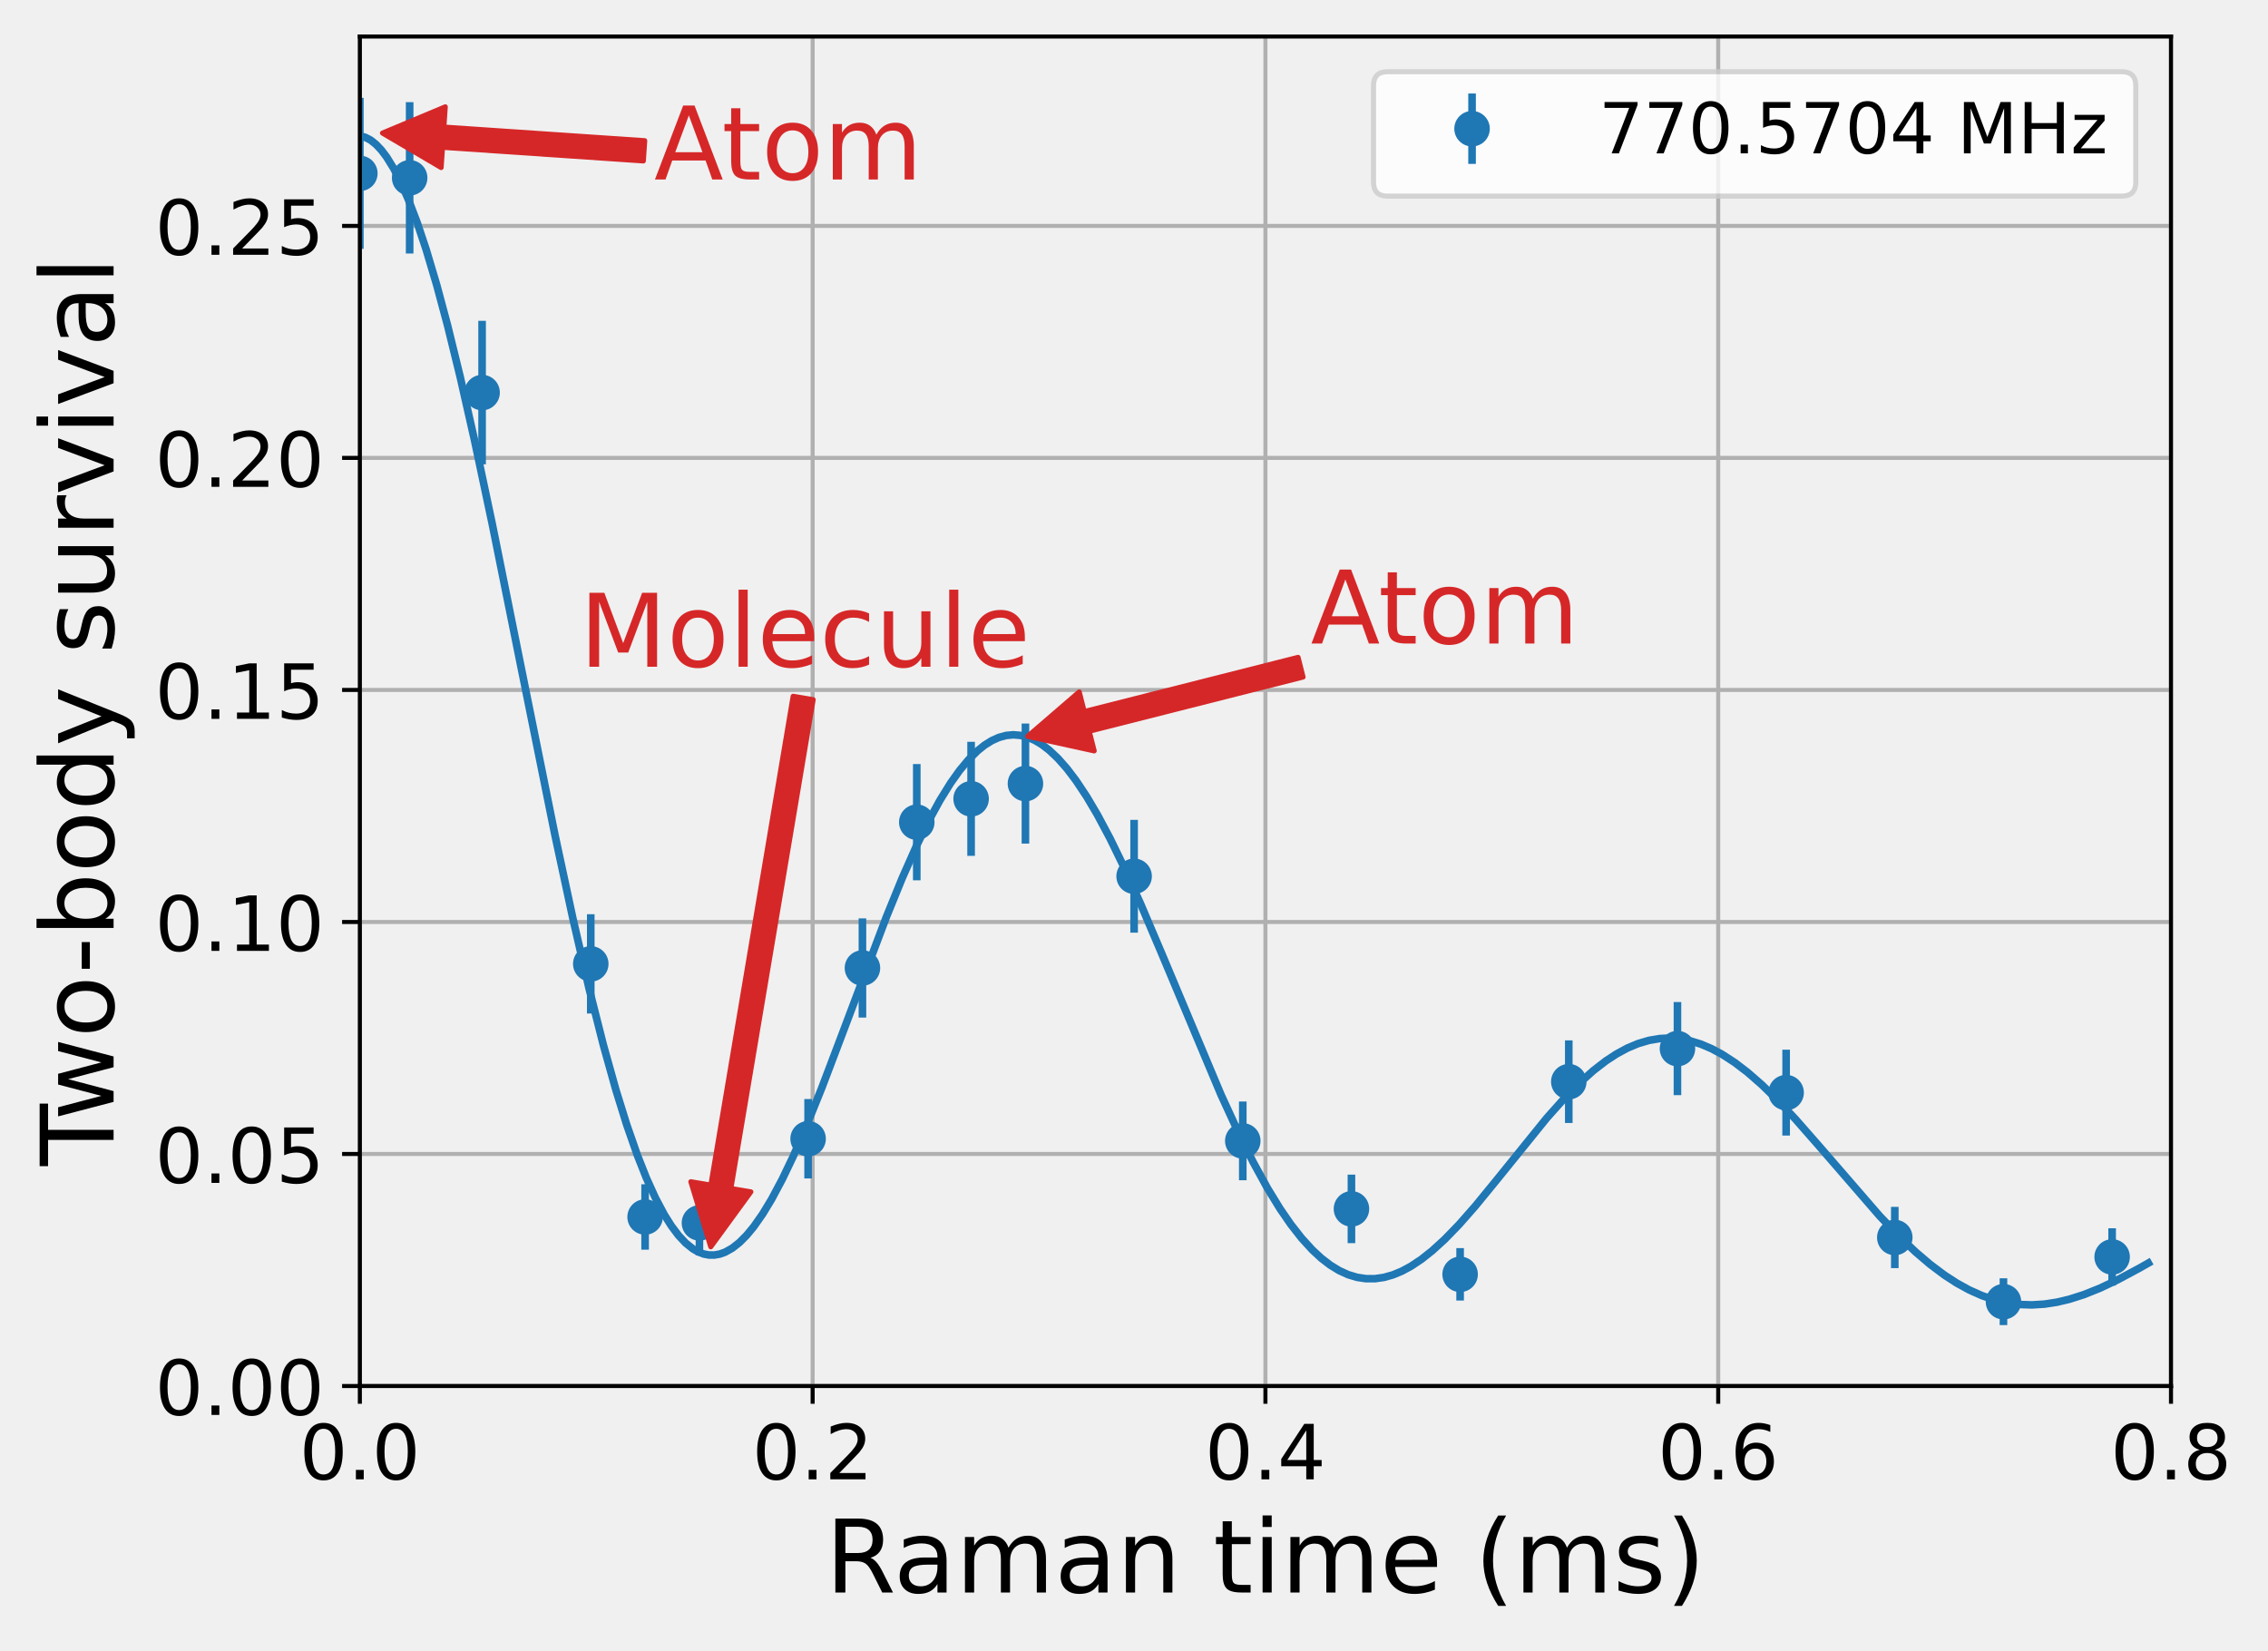
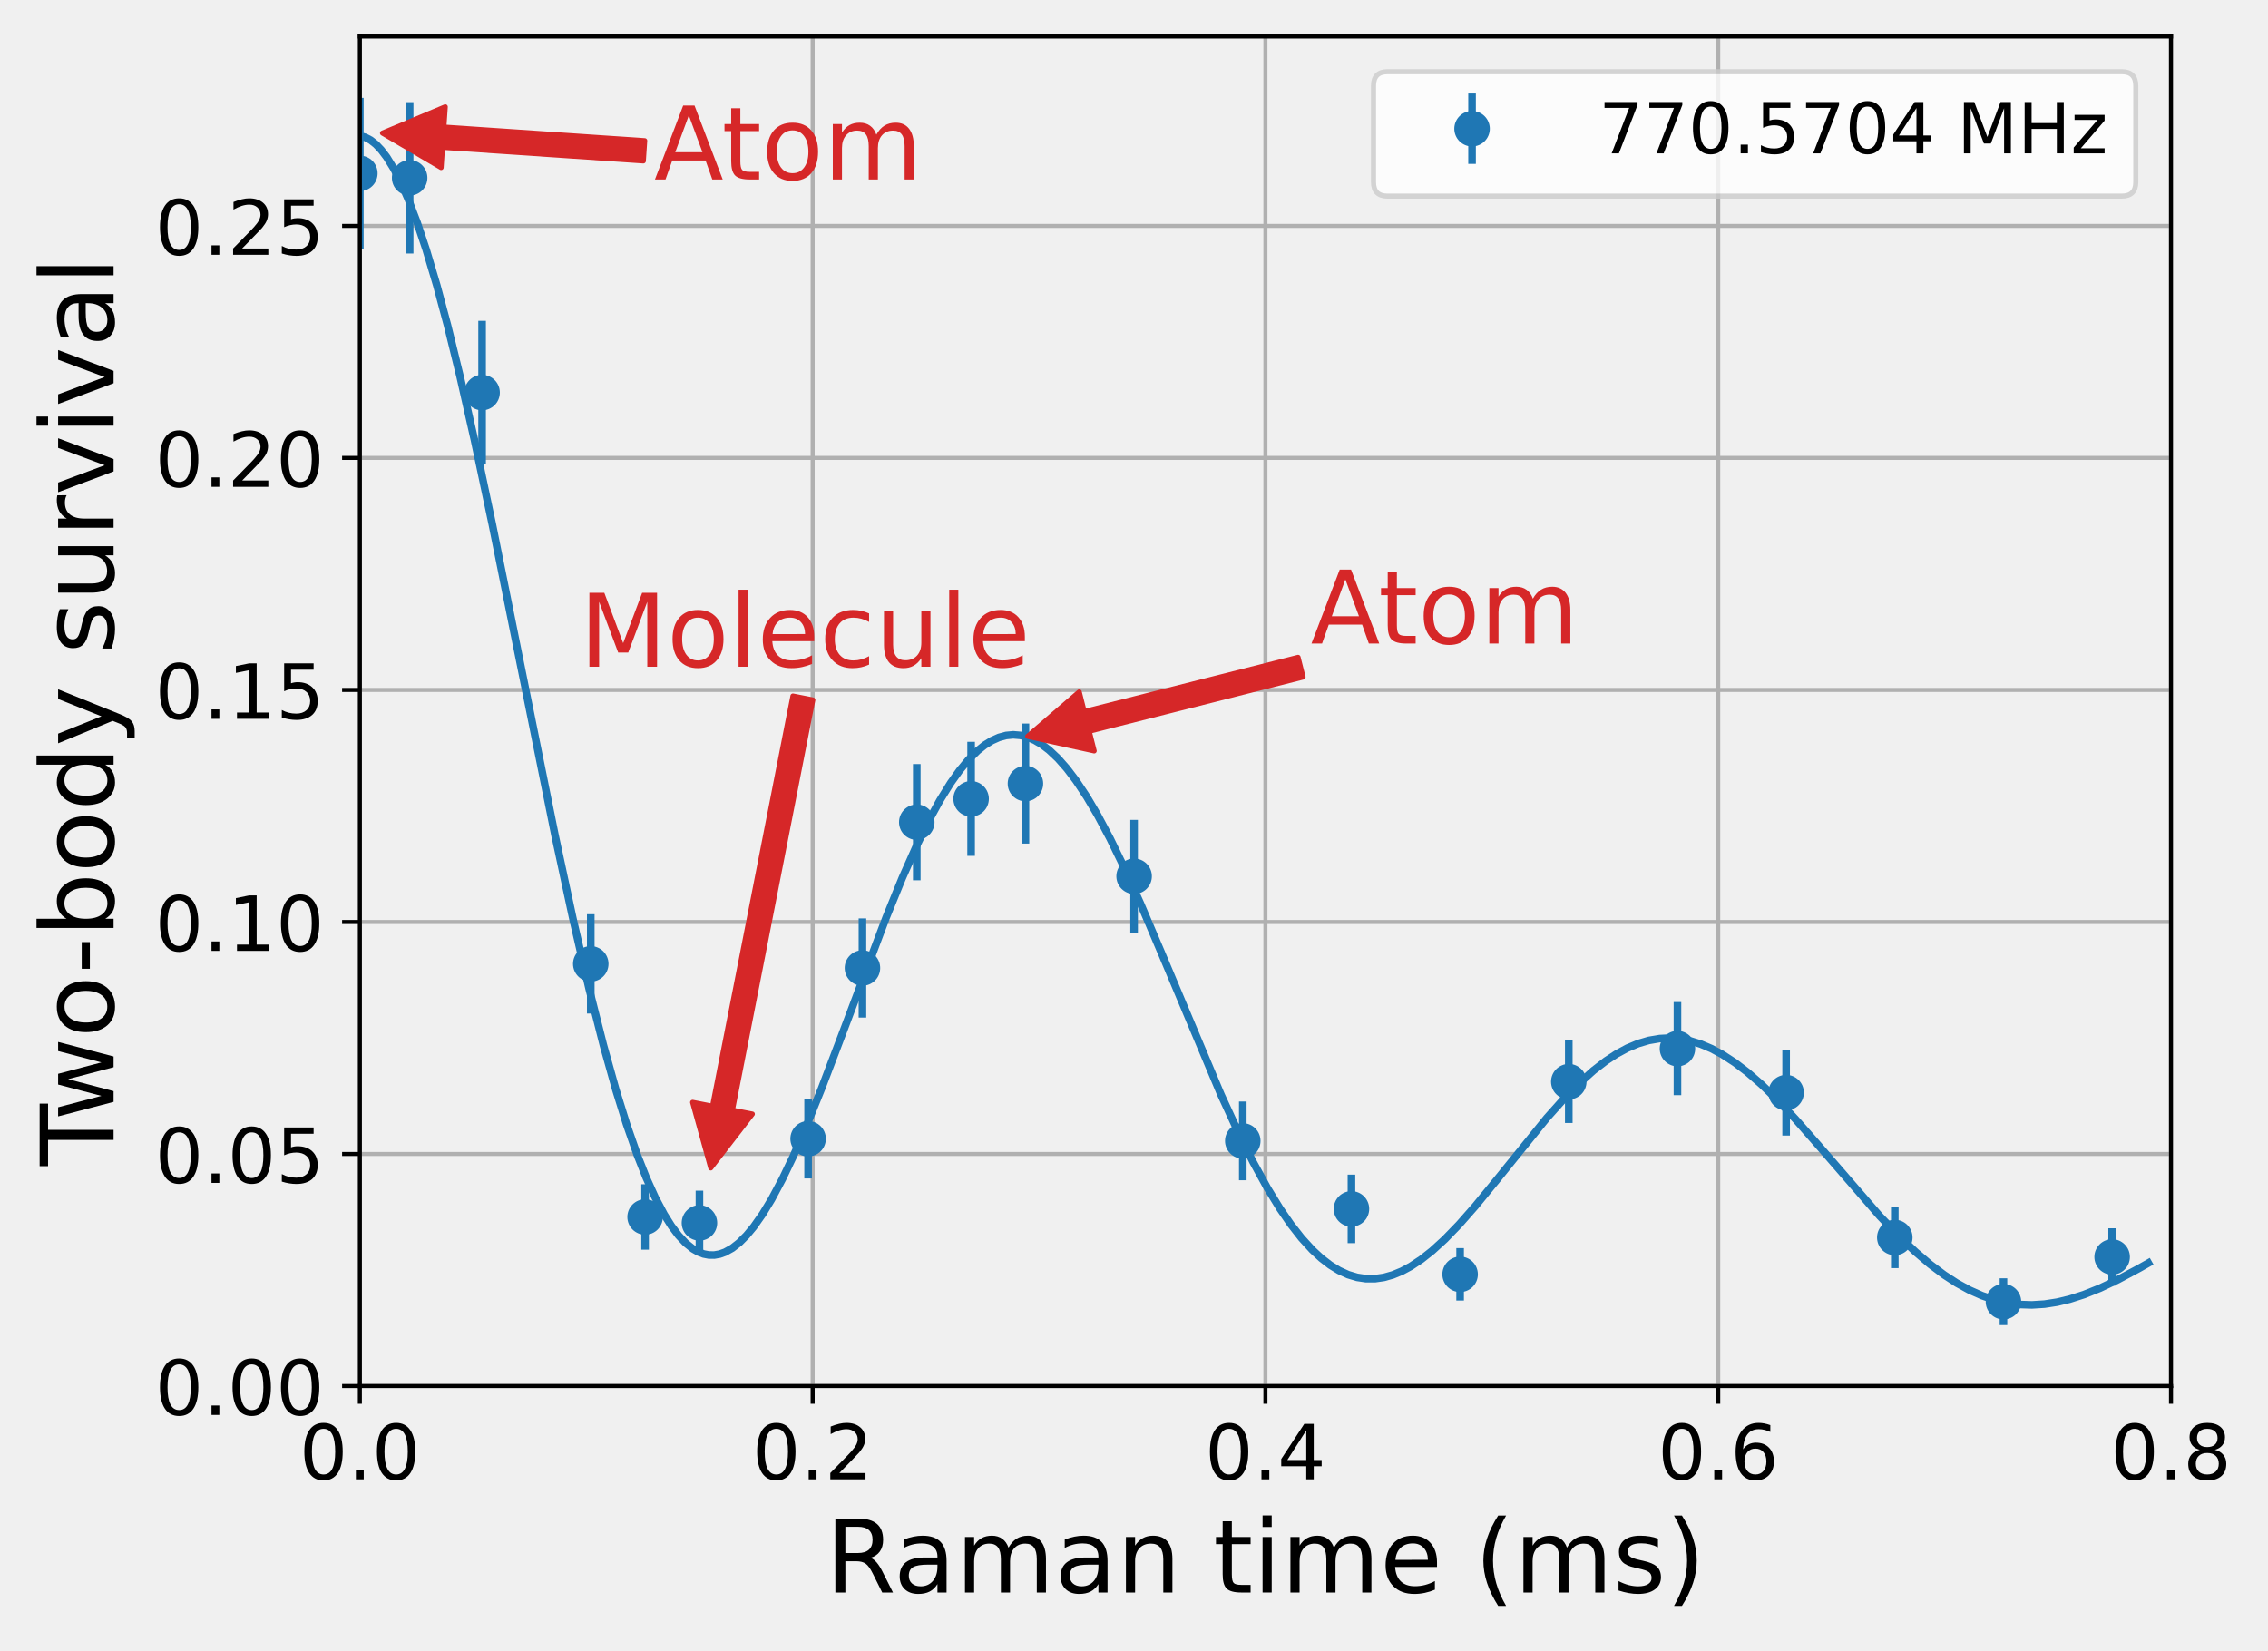
<svg xmlns="http://www.w3.org/2000/svg" xmlns:xlink="http://www.w3.org/1999/xlink" height="325.385pt" version="1.1" viewBox="0 0 447.202 325.385" width="447.202pt">
  <defs>
    <style type="text/css">*{stroke-linecap:butt;stroke-linejoin:round;}</style>
  </defs>
  <g id="figure_1">
    <g id="patch_1">
      <path d="M 0 325.385  L 447.202 325.385  L 447.202 0  L 0 0  z " style="fill:none;" />
    </g>
    <g id="axes_1">
      <g id="patch_2">
        <path d="M 70.955 273.312  L 428.075 273.312  L 428.075 7.2  L 70.955 7.2  z " style="fill:none;" />
      </g>
      <g id="matplotlib.axis_1">
        <g id="xtick_1">
          <g id="line2d_1">
            <path clip-path="url(#p11323d8459)" d="M 70.955 273.312  L 70.955 7.2  " style="fill:none;stroke:#b0b0b0;stroke-linecap:square;stroke-width:0.8;" />
          </g>
          <g id="line2d_2">
            <defs>
              <path d="M 0 0  L 0 3.5  " id="m005f0a59be" style="stroke:#000000;stroke-width:0.8;" />
            </defs>
            <g>
              <use style="stroke:#000000;stroke-width:0.8;" x="70.955" xlink:href="#m005f0a59be" y="273.312" />
            </g>
          </g>
          <g id="text_1">
            <g transform="translate(59.02734 291.7097)scale(0.15 -0.15)">
              <defs>
                <path d="M 31.781 66.406  Q 24.172 66.406 20.328 58.906  Q 16.5 51.422 16.5 36.375  Q 16.5 21.391 20.328 13.891  Q 24.172 6.391 31.781 6.391  Q 39.453 6.391 43.281 13.891  Q 47.125 21.391 47.125 36.375  Q 47.125 51.422 43.281 58.906  Q 39.453 66.406 31.781 66.406  z M 31.781 74.219  Q 44.047 74.219 50.516 64.516  Q 56.984 54.828 56.984 36.375  Q 56.984 17.969 50.516 8.266  Q 44.047 -1.422 31.781 -1.422  Q 19.531 -1.422 13.062 8.266  Q 6.594 17.969 6.594 36.375  Q 6.594 54.828 13.062 64.516  Q 19.531 74.219 31.781 74.219  z " id="DejaVuSans-48" />
                <path d="M 10.688 12.406  L 21 12.406  L 21 0  L 10.688 0  z " id="DejaVuSans-46" />
              </defs>
              <use xlink:href="#DejaVuSans-48" />
              <use x="63.623" xlink:href="#DejaVuSans-46" />
              <use x="95.41" xlink:href="#DejaVuSans-48" />
            </g>
          </g>
        </g>
        <g id="xtick_2">
          <g id="line2d_3">
            <path clip-path="url(#p11323d8459)" d="M 160.235 273.312  L 160.235 7.2  " style="fill:none;stroke:#b0b0b0;stroke-linecap:square;stroke-width:0.8;" />
          </g>
          <g id="line2d_4">
            <g>
              <use style="stroke:#000000;stroke-width:0.8;" x="160.235" xlink:href="#m005f0a59be" y="273.312" />
            </g>
          </g>
          <g id="text_2">
            <g transform="translate(148.3073 291.7097)scale(0.15 -0.15)">
              <defs>
                <path d="M 19.188 8.297  L 53.609 8.297  L 53.609 0  L 7.328 0  L 7.328 8.297  Q 12.938 14.109 22.625 23.891  Q 32.328 33.688 34.812 36.531  Q 39.547 41.844 41.422 45.531  Q 43.312 49.219 43.312 52.781  Q 43.312 58.594 39.234 62.25  Q 35.156 65.922 28.609 65.922  Q 23.969 65.922 18.812 64.312  Q 13.672 62.703 7.812 59.422  L 7.812 69.391  Q 13.766 71.781 18.938 73  Q 24.125 74.219 28.422 74.219  Q 39.75 74.219 46.484 68.547  Q 53.219 62.891 53.219 53.422  Q 53.219 48.922 51.531 44.891  Q 49.859 40.875 45.406 35.406  Q 44.188 33.984 37.641 27.219  Q 31.109 20.453 19.188 8.297  z " id="DejaVuSans-50" />
              </defs>
              <use xlink:href="#DejaVuSans-48" />
              <use x="63.623" xlink:href="#DejaVuSans-46" />
              <use x="95.41" xlink:href="#DejaVuSans-50" />
            </g>
          </g>
        </g>
        <g id="xtick_3">
          <g id="line2d_5">
            <path clip-path="url(#p11323d8459)" d="M 249.515 273.312  L 249.515 7.2  " style="fill:none;stroke:#b0b0b0;stroke-linecap:square;stroke-width:0.8;" />
          </g>
          <g id="line2d_6">
            <g>
              <use style="stroke:#000000;stroke-width:0.8;" x="249.515" xlink:href="#m005f0a59be" y="273.312" />
            </g>
          </g>
          <g id="text_3">
            <g transform="translate(237.5873 291.7097)scale(0.15 -0.15)">
              <defs>
                <path d="M 37.797 64.312  L 12.891 25.391  L 37.797 25.391  z M 35.203 72.906  L 47.609 72.906  L 47.609 25.391  L 58.016 25.391  L 58.016 17.188  L 47.609 17.188  L 47.609 0  L 37.797 0  L 37.797 17.188  L 4.891 17.188  L 4.891 26.703  z " id="DejaVuSans-52" />
              </defs>
              <use xlink:href="#DejaVuSans-48" />
              <use x="63.623" xlink:href="#DejaVuSans-46" />
              <use x="95.41" xlink:href="#DejaVuSans-52" />
            </g>
          </g>
        </g>
        <g id="xtick_4">
          <g id="line2d_7">
            <path clip-path="url(#p11323d8459)" d="M 338.795 273.312  L 338.795 7.2  " style="fill:none;stroke:#b0b0b0;stroke-linecap:square;stroke-width:0.8;" />
          </g>
          <g id="line2d_8">
            <g>
              <use style="stroke:#000000;stroke-width:0.8;" x="338.795" xlink:href="#m005f0a59be" y="273.312" />
            </g>
          </g>
          <g id="text_4">
            <g transform="translate(326.8673 291.7097)scale(0.15 -0.15)">
              <defs>
                <path d="M 33.016 40.375  Q 26.375 40.375 22.484 35.828  Q 18.609 31.297 18.609 23.391  Q 18.609 15.531 22.484 10.953  Q 26.375 6.391 33.016 6.391  Q 39.656 6.391 43.531 10.953  Q 47.406 15.531 47.406 23.391  Q 47.406 31.297 43.531 35.828  Q 39.656 40.375 33.016 40.375  z M 52.594 71.297  L 52.594 62.312  Q 48.875 64.062 45.094 64.984  Q 41.312 65.922 37.594 65.922  Q 27.828 65.922 22.672 59.328  Q 17.531 52.734 16.797 39.406  Q 19.672 43.656 24.016 45.922  Q 28.375 48.188 33.594 48.188  Q 44.578 48.188 50.953 41.516  Q 57.328 34.859 57.328 23.391  Q 57.328 12.156 50.688 5.359  Q 44.047 -1.422 33.016 -1.422  Q 20.359 -1.422 13.672 8.266  Q 6.984 17.969 6.984 36.375  Q 6.984 53.656 15.188 63.938  Q 23.391 74.219 37.203 74.219  Q 40.922 74.219 44.703 73.484  Q 48.484 72.75 52.594 71.297  z " id="DejaVuSans-54" />
              </defs>
              <use xlink:href="#DejaVuSans-48" />
              <use x="63.623" xlink:href="#DejaVuSans-46" />
              <use x="95.41" xlink:href="#DejaVuSans-54" />
            </g>
          </g>
        </g>
        <g id="xtick_5">
          <g id="line2d_9">
            <path clip-path="url(#p11323d8459)" d="M 428.075 273.312  L 428.075 7.2  " style="fill:none;stroke:#b0b0b0;stroke-linecap:square;stroke-width:0.8;" />
          </g>
          <g id="line2d_10">
            <g>
              <use style="stroke:#000000;stroke-width:0.8;" x="428.075" xlink:href="#m005f0a59be" y="273.312" />
            </g>
          </g>
          <g id="text_5">
            <g transform="translate(416.1473 291.7097)scale(0.15 -0.15)">
              <defs>
                <path d="M 31.781 34.625  Q 24.75 34.625 20.719 30.859  Q 16.703 27.094 16.703 20.516  Q 16.703 13.922 20.719 10.156  Q 24.75 6.391 31.781 6.391  Q 38.812 6.391 42.859 10.172  Q 46.922 13.969 46.922 20.516  Q 46.922 27.094 42.891 30.859  Q 38.875 34.625 31.781 34.625  z M 21.922 38.812  Q 15.578 40.375 12.031 44.719  Q 8.5 49.078 8.5 55.328  Q 8.5 64.062 14.719 69.141  Q 20.953 74.219 31.781 74.219  Q 42.672 74.219 48.875 69.141  Q 55.078 64.062 55.078 55.328  Q 55.078 49.078 51.531 44.719  Q 48 40.375 41.703 38.812  Q 48.828 37.156 52.797 32.312  Q 56.781 27.484 56.781 20.516  Q 56.781 9.906 50.312 4.234  Q 43.844 -1.422 31.781 -1.422  Q 19.734 -1.422 13.25 4.234  Q 6.781 9.906 6.781 20.516  Q 6.781 27.484 10.781 32.312  Q 14.797 37.156 21.922 38.812  z M 18.312 54.391  Q 18.312 48.734 21.844 45.562  Q 25.391 42.391 31.781 42.391  Q 38.141 42.391 41.719 45.562  Q 45.312 48.734 45.312 54.391  Q 45.312 60.062 41.719 63.234  Q 38.141 66.406 31.781 66.406  Q 25.391 66.406 21.844 63.234  Q 18.312 60.062 18.312 54.391  z " id="DejaVuSans-56" />
              </defs>
              <use xlink:href="#DejaVuSans-48" />
              <use x="63.623" xlink:href="#DejaVuSans-46" />
              <use x="95.41" xlink:href="#DejaVuSans-56" />
            </g>
          </g>
        </g>
        <g id="text_6">
          <g transform="translate(162.7553 314.0261)scale(0.2 -0.2)">
            <defs>
              <path d="M 44.391 34.188  Q 47.562 33.109 50.562 29.594  Q 53.562 26.078 56.594 19.922  L 66.609 0  L 56 0  L 46.688 18.703  Q 43.062 26.031 39.672 28.422  Q 36.281 30.812 30.422 30.812  L 19.672 30.812  L 19.672 0  L 9.812 0  L 9.812 72.906  L 32.078 72.906  Q 44.578 72.906 50.734 67.672  Q 56.891 62.453 56.891 51.906  Q 56.891 45.016 53.688 40.469  Q 50.484 35.938 44.391 34.188  z M 19.672 64.797  L 19.672 38.922  L 32.078 38.922  Q 39.203 38.922 42.844 42.219  Q 46.484 45.516 46.484 51.906  Q 46.484 58.297 42.844 61.547  Q 39.203 64.797 32.078 64.797  z " id="DejaVuSans-82" />
              <path d="M 34.281 27.484  Q 23.391 27.484 19.188 25  Q 14.984 22.516 14.984 16.5  Q 14.984 11.719 18.141 8.906  Q 21.297 6.109 26.703 6.109  Q 34.188 6.109 38.703 11.406  Q 43.219 16.703 43.219 25.484  L 43.219 27.484  z M 52.203 31.203  L 52.203 0  L 43.219 0  L 43.219 8.297  Q 40.141 3.328 35.547 0.953  Q 30.953 -1.422 24.312 -1.422  Q 15.922 -1.422 10.953 3.297  Q 6 8.016 6 15.922  Q 6 25.141 12.172 29.828  Q 18.359 34.516 30.609 34.516  L 43.219 34.516  L 43.219 35.406  Q 43.219 41.609 39.141 45  Q 35.062 48.391 27.688 48.391  Q 23 48.391 18.547 47.266  Q 14.109 46.141 10.016 43.891  L 10.016 52.203  Q 14.938 54.109 19.578 55.047  Q 24.219 56 28.609 56  Q 40.484 56 46.344 49.844  Q 52.203 43.703 52.203 31.203  z " id="DejaVuSans-97" />
              <path d="M 52 44.188  Q 55.375 50.25 60.062 53.125  Q 64.75 56 71.094 56  Q 79.641 56 84.281 50.016  Q 88.922 44.047 88.922 33.016  L 88.922 0  L 79.891 0  L 79.891 32.719  Q 79.891 40.578 77.094 44.375  Q 74.312 48.188 68.609 48.188  Q 61.625 48.188 57.562 43.547  Q 53.516 38.922 53.516 30.906  L 53.516 0  L 44.484 0  L 44.484 32.719  Q 44.484 40.625 41.703 44.406  Q 38.922 48.188 33.109 48.188  Q 26.219 48.188 22.156 43.531  Q 18.109 38.875 18.109 30.906  L 18.109 0  L 9.078 0  L 9.078 54.688  L 18.109 54.688  L 18.109 46.188  Q 21.188 51.219 25.484 53.609  Q 29.781 56 35.688 56  Q 41.656 56 45.828 52.969  Q 50 49.953 52 44.188  z " id="DejaVuSans-109" />
              <path d="M 54.891 33.016  L 54.891 0  L 45.906 0  L 45.906 32.719  Q 45.906 40.484 42.875 44.328  Q 39.844 48.188 33.797 48.188  Q 26.516 48.188 22.312 43.547  Q 18.109 38.922 18.109 30.906  L 18.109 0  L 9.078 0  L 9.078 54.688  L 18.109 54.688  L 18.109 46.188  Q 21.344 51.125 25.703 53.562  Q 30.078 56 35.797 56  Q 45.219 56 50.047 50.172  Q 54.891 44.344 54.891 33.016  z " id="DejaVuSans-110" />
              <path id="DejaVuSans-32" />
              <path d="M 18.312 70.219  L 18.312 54.688  L 36.812 54.688  L 36.812 47.703  L 18.312 47.703  L 18.312 18.016  Q 18.312 11.328 20.141 9.422  Q 21.969 7.516 27.594 7.516  L 36.812 7.516  L 36.812 0  L 27.594 0  Q 17.188 0 13.234 3.875  Q 9.281 7.766 9.281 18.016  L 9.281 47.703  L 2.688 47.703  L 2.688 54.688  L 9.281 54.688  L 9.281 70.219  z " id="DejaVuSans-116" />
              <path d="M 9.422 54.688  L 18.406 54.688  L 18.406 0  L 9.422 0  z M 9.422 75.984  L 18.406 75.984  L 18.406 64.594  L 9.422 64.594  z " id="DejaVuSans-105" />
              <path d="M 56.203 29.594  L 56.203 25.203  L 14.891 25.203  Q 15.484 15.922 20.484 11.062  Q 25.484 6.203 34.422 6.203  Q 39.594 6.203 44.453 7.469  Q 49.312 8.734 54.109 11.281  L 54.109 2.781  Q 49.266 0.734 44.188 -0.344  Q 39.109 -1.422 33.891 -1.422  Q 20.797 -1.422 13.156 6.188  Q 5.516 13.812 5.516 26.812  Q 5.516 40.234 12.766 48.109  Q 20.016 56 32.328 56  Q 43.359 56 49.781 48.891  Q 56.203 41.797 56.203 29.594  z M 47.219 32.234  Q 47.125 39.594 43.094 43.984  Q 39.062 48.391 32.422 48.391  Q 24.906 48.391 20.391 44.141  Q 15.875 39.891 15.188 32.172  z " id="DejaVuSans-101" />
              <path d="M 31 75.875  Q 24.469 64.656 21.281 53.656  Q 18.109 42.672 18.109 31.391  Q 18.109 20.125 21.312 9.062  Q 24.516 -2 31 -13.188  L 23.188 -13.188  Q 15.875 -1.703 12.234 9.375  Q 8.594 20.453 8.594 31.391  Q 8.594 42.281 12.203 53.312  Q 15.828 64.359 23.188 75.875  z " id="DejaVuSans-40" />
              <path d="M 44.281 53.078  L 44.281 44.578  Q 40.484 46.531 36.375 47.5  Q 32.281 48.484 27.875 48.484  Q 21.188 48.484 17.844 46.438  Q 14.5 44.391 14.5 40.281  Q 14.5 37.156 16.891 35.375  Q 19.281 33.594 26.516 31.984  L 29.594 31.297  Q 39.156 29.25 43.188 25.516  Q 47.219 21.781 47.219 15.094  Q 47.219 7.469 41.188 3.016  Q 35.156 -1.422 24.609 -1.422  Q 20.219 -1.422 15.453 -0.562  Q 10.688 0.297 5.422 2  L 5.422 11.281  Q 10.406 8.688 15.234 7.391  Q 20.062 6.109 24.812 6.109  Q 31.156 6.109 34.562 8.281  Q 37.984 10.453 37.984 14.406  Q 37.984 18.062 35.516 20.016  Q 33.062 21.969 24.703 23.781  L 21.578 24.516  Q 13.234 26.266 9.516 29.906  Q 5.812 33.547 5.812 39.891  Q 5.812 47.609 11.281 51.797  Q 16.75 56 26.812 56  Q 31.781 56 36.172 55.266  Q 40.578 54.547 44.281 53.078  z " id="DejaVuSans-115" />
              <path d="M 8.016 75.875  L 15.828 75.875  Q 23.141 64.359 26.781 53.312  Q 30.422 42.281 30.422 31.391  Q 30.422 20.453 26.781 9.375  Q 23.141 -1.703 15.828 -13.188  L 8.016 -13.188  Q 14.5 -2 17.703 9.062  Q 20.906 20.125 20.906 31.391  Q 20.906 42.672 17.703 53.656  Q 14.5 64.656 8.016 75.875  z " id="DejaVuSans-41" />
            </defs>
            <use xlink:href="#DejaVuSans-82" />
            <use x="67.232" xlink:href="#DejaVuSans-97" />
            <use x="128.512" xlink:href="#DejaVuSans-109" />
            <use x="225.924" xlink:href="#DejaVuSans-97" />
            <use x="287.203" xlink:href="#DejaVuSans-110" />
            <use x="350.582" xlink:href="#DejaVuSans-32" />
            <use x="382.369" xlink:href="#DejaVuSans-116" />
            <use x="421.578" xlink:href="#DejaVuSans-105" />
            <use x="449.361" xlink:href="#DejaVuSans-109" />
            <use x="546.773" xlink:href="#DejaVuSans-101" />
            <use x="608.297" xlink:href="#DejaVuSans-32" />
            <use x="640.084" xlink:href="#DejaVuSans-40" />
            <use x="679.098" xlink:href="#DejaVuSans-109" />
            <use x="776.51" xlink:href="#DejaVuSans-115" />
            <use x="828.609" xlink:href="#DejaVuSans-41" />
          </g>
        </g>
      </g>
      <g id="matplotlib.axis_2">
        <g id="ytick_1">
          <g id="line2d_11">
            <path clip-path="url(#p11323d8459)" d="M 70.955 273.312  L 428.075 273.312  " style="fill:none;stroke:#b0b0b0;stroke-linecap:square;stroke-width:0.8;" />
          </g>
          <g id="line2d_12">
            <defs>
              <path d="M 0 0  L -3.5 0  " id="mc3ce260a5b" style="stroke:#000000;stroke-width:0.8;" />
            </defs>
            <g>
              <use style="stroke:#000000;stroke-width:0.8;" x="70.955" xlink:href="#mc3ce260a5b" y="273.312" />
            </g>
          </g>
          <g id="text_7">
            <g transform="translate(30.55625 279.0108)scale(0.15 -0.15)">
              <use xlink:href="#DejaVuSans-48" />
              <use x="63.623" xlink:href="#DejaVuSans-46" />
              <use x="95.41" xlink:href="#DejaVuSans-48" />
              <use x="159.033" xlink:href="#DejaVuSans-48" />
            </g>
          </g>
        </g>
        <g id="ytick_2">
          <g id="line2d_13">
            <path clip-path="url(#p11323d8459)" d="M 70.955 227.558  L 428.075 227.558  " style="fill:none;stroke:#b0b0b0;stroke-linecap:square;stroke-width:0.8;" />
          </g>
          <g id="line2d_14">
            <g>
              <use style="stroke:#000000;stroke-width:0.8;" x="70.955" xlink:href="#mc3ce260a5b" y="227.558" />
            </g>
          </g>
          <g id="text_8">
            <g transform="translate(30.55625 233.2571)scale(0.15 -0.15)">
              <defs>
                <path d="M 10.797 72.906  L 49.516 72.906  L 49.516 64.594  L 19.828 64.594  L 19.828 46.734  Q 21.969 47.469 24.109 47.828  Q 26.266 48.188 28.422 48.188  Q 40.625 48.188 47.75 41.5  Q 54.891 34.812 54.891 23.391  Q 54.891 11.625 47.562 5.094  Q 40.234 -1.422 26.906 -1.422  Q 22.312 -1.422 17.547 -0.641  Q 12.797 0.141 7.719 1.703  L 7.719 11.625  Q 12.109 9.234 16.797 8.062  Q 21.484 6.891 26.703 6.891  Q 35.156 6.891 40.078 11.328  Q 45.016 15.766 45.016 23.391  Q 45.016 31 40.078 35.438  Q 35.156 39.891 26.703 39.891  Q 22.75 39.891 18.812 39.016  Q 14.891 38.141 10.797 36.281  z " id="DejaVuSans-53" />
              </defs>
              <use xlink:href="#DejaVuSans-48" />
              <use x="63.623" xlink:href="#DejaVuSans-46" />
              <use x="95.41" xlink:href="#DejaVuSans-48" />
              <use x="159.033" xlink:href="#DejaVuSans-53" />
            </g>
          </g>
        </g>
        <g id="ytick_3">
          <g id="line2d_15">
            <path clip-path="url(#p11323d8459)" d="M 70.955 181.804  L 428.075 181.804  " style="fill:none;stroke:#b0b0b0;stroke-linecap:square;stroke-width:0.8;" />
          </g>
          <g id="line2d_16">
            <g>
              <use style="stroke:#000000;stroke-width:0.8;" x="70.955" xlink:href="#mc3ce260a5b" y="181.804" />
            </g>
          </g>
          <g id="text_9">
            <g transform="translate(30.55625 187.5033)scale(0.15 -0.15)">
              <defs>
                <path d="M 12.406 8.297  L 28.516 8.297  L 28.516 63.922  L 10.984 60.406  L 10.984 69.391  L 28.422 72.906  L 38.281 72.906  L 38.281 8.297  L 54.391 8.297  L 54.391 0  L 12.406 0  z " id="DejaVuSans-49" />
              </defs>
              <use xlink:href="#DejaVuSans-48" />
              <use x="63.623" xlink:href="#DejaVuSans-46" />
              <use x="95.41" xlink:href="#DejaVuSans-49" />
              <use x="159.033" xlink:href="#DejaVuSans-48" />
            </g>
          </g>
        </g>
        <g id="ytick_4">
          <g id="line2d_17">
            <path clip-path="url(#p11323d8459)" d="M 70.955 136.051  L 428.075 136.051  " style="fill:none;stroke:#b0b0b0;stroke-linecap:square;stroke-width:0.8;" />
          </g>
          <g id="line2d_18">
            <g>
              <use style="stroke:#000000;stroke-width:0.8;" x="70.955" xlink:href="#mc3ce260a5b" y="136.051" />
            </g>
          </g>
          <g id="text_10">
            <g transform="translate(30.55625 141.7496)scale(0.15 -0.15)">
              <use xlink:href="#DejaVuSans-48" />
              <use x="63.623" xlink:href="#DejaVuSans-46" />
              <use x="95.41" xlink:href="#DejaVuSans-49" />
              <use x="159.033" xlink:href="#DejaVuSans-53" />
            </g>
          </g>
        </g>
        <g id="ytick_5">
          <g id="line2d_19">
            <path clip-path="url(#p11323d8459)" d="M 70.955 90.297  L 428.075 90.297  " style="fill:none;stroke:#b0b0b0;stroke-linecap:square;stroke-width:0.8;" />
          </g>
          <g id="line2d_20">
            <g>
              <use style="stroke:#000000;stroke-width:0.8;" x="70.955" xlink:href="#mc3ce260a5b" y="90.297" />
            </g>
          </g>
          <g id="text_11">
            <g transform="translate(30.55625 95.99581)scale(0.15 -0.15)">
              <use xlink:href="#DejaVuSans-48" />
              <use x="63.623" xlink:href="#DejaVuSans-46" />
              <use x="95.41" xlink:href="#DejaVuSans-50" />
              <use x="159.033" xlink:href="#DejaVuSans-48" />
            </g>
          </g>
        </g>
        <g id="ytick_6">
          <g id="line2d_21">
            <path clip-path="url(#p11323d8459)" d="M 70.955 44.543  L 428.075 44.543  " style="fill:none;stroke:#b0b0b0;stroke-linecap:square;stroke-width:0.8;" />
          </g>
          <g id="line2d_22">
            <g>
              <use style="stroke:#000000;stroke-width:0.8;" x="70.955" xlink:href="#mc3ce260a5b" y="44.543" />
            </g>
          </g>
          <g id="text_12">
            <g transform="translate(30.55625 50.24205)scale(0.15 -0.15)">
              <use xlink:href="#DejaVuSans-48" />
              <use x="63.623" xlink:href="#DejaVuSans-46" />
              <use x="95.41" xlink:href="#DejaVuSans-50" />
              <use x="159.033" xlink:href="#DejaVuSans-53" />
            </g>
          </g>
        </g>
        <g id="text_13">
          <g transform="translate(22.39688 229.8982)rotate(-90)scale(0.2 -0.2)">
            <defs>
              <path d="M -0.297 72.906  L 61.375 72.906  L 61.375 64.594  L 35.5 64.594  L 35.5 0  L 25.594 0  L 25.594 64.594  L -0.297 64.594  z " id="DejaVuSans-84" />
              <path d="M 4.203 54.688  L 13.188 54.688  L 24.422 12.016  L 35.594 54.688  L 46.188 54.688  L 57.422 12.016  L 68.609 54.688  L 77.594 54.688  L 63.281 0  L 52.688 0  L 40.922 44.828  L 29.109 0  L 18.5 0  z " id="DejaVuSans-119" />
              <path d="M 30.609 48.391  Q 23.391 48.391 19.188 42.75  Q 14.984 37.109 14.984 27.297  Q 14.984 17.484 19.156 11.844  Q 23.344 6.203 30.609 6.203  Q 37.797 6.203 41.984 11.859  Q 46.188 17.531 46.188 27.297  Q 46.188 37.016 41.984 42.703  Q 37.797 48.391 30.609 48.391  z M 30.609 56  Q 42.328 56 49.016 48.375  Q 55.719 40.766 55.719 27.297  Q 55.719 13.875 49.016 6.219  Q 42.328 -1.422 30.609 -1.422  Q 18.844 -1.422 12.172 6.219  Q 5.516 13.875 5.516 27.297  Q 5.516 40.766 12.172 48.375  Q 18.844 56 30.609 56  z " id="DejaVuSans-111" />
              <path d="M 4.891 31.391  L 31.203 31.391  L 31.203 23.391  L 4.891 23.391  z " id="DejaVuSans-45" />
              <path d="M 48.688 27.297  Q 48.688 37.203 44.609 42.844  Q 40.531 48.484 33.406 48.484  Q 26.266 48.484 22.188 42.844  Q 18.109 37.203 18.109 27.297  Q 18.109 17.391 22.188 11.75  Q 26.266 6.109 33.406 6.109  Q 40.531 6.109 44.609 11.75  Q 48.688 17.391 48.688 27.297  z M 18.109 46.391  Q 20.953 51.266 25.266 53.625  Q 29.594 56 35.594 56  Q 45.562 56 51.781 48.094  Q 58.016 40.188 58.016 27.297  Q 58.016 14.406 51.781 6.484  Q 45.562 -1.422 35.594 -1.422  Q 29.594 -1.422 25.266 0.953  Q 20.953 3.328 18.109 8.203  L 18.109 0  L 9.078 0  L 9.078 75.984  L 18.109 75.984  z " id="DejaVuSans-98" />
              <path d="M 45.406 46.391  L 45.406 75.984  L 54.391 75.984  L 54.391 0  L 45.406 0  L 45.406 8.203  Q 42.578 3.328 38.25 0.953  Q 33.938 -1.422 27.875 -1.422  Q 17.969 -1.422 11.734 6.484  Q 5.516 14.406 5.516 27.297  Q 5.516 40.188 11.734 48.094  Q 17.969 56 27.875 56  Q 33.938 56 38.25 53.625  Q 42.578 51.266 45.406 46.391  z M 14.797 27.297  Q 14.797 17.391 18.875 11.75  Q 22.953 6.109 30.078 6.109  Q 37.203 6.109 41.297 11.75  Q 45.406 17.391 45.406 27.297  Q 45.406 37.203 41.297 42.844  Q 37.203 48.484 30.078 48.484  Q 22.953 48.484 18.875 42.844  Q 14.797 37.203 14.797 27.297  z " id="DejaVuSans-100" />
              <path d="M 32.172 -5.078  Q 28.375 -14.844 24.75 -17.812  Q 21.141 -20.797 15.094 -20.797  L 7.906 -20.797  L 7.906 -13.281  L 13.188 -13.281  Q 16.891 -13.281 18.938 -11.516  Q 21 -9.766 23.484 -3.219  L 25.094 0.875  L 2.984 54.688  L 12.5 54.688  L 29.594 11.922  L 46.688 54.688  L 56.203 54.688  z " id="DejaVuSans-121" />
              <path d="M 8.5 21.578  L 8.5 54.688  L 17.484 54.688  L 17.484 21.922  Q 17.484 14.156 20.5 10.266  Q 23.531 6.391 29.594 6.391  Q 36.859 6.391 41.078 11.031  Q 45.312 15.672 45.312 23.688  L 45.312 54.688  L 54.297 54.688  L 54.297 0  L 45.312 0  L 45.312 8.406  Q 42.047 3.422 37.719 1  Q 33.406 -1.422 27.688 -1.422  Q 18.266 -1.422 13.375 4.438  Q 8.5 10.297 8.5 21.578  z M 31.109 56  z " id="DejaVuSans-117" />
              <path d="M 41.109 46.297  Q 39.594 47.172 37.812 47.578  Q 36.031 48 33.891 48  Q 26.266 48 22.188 43.047  Q 18.109 38.094 18.109 28.812  L 18.109 0  L 9.078 0  L 9.078 54.688  L 18.109 54.688  L 18.109 46.188  Q 20.953 51.172 25.484 53.578  Q 30.031 56 36.531 56  Q 37.453 56 38.578 55.875  Q 39.703 55.766 41.062 55.516  z " id="DejaVuSans-114" />
              <path d="M 2.984 54.688  L 12.5 54.688  L 29.594 8.797  L 46.688 54.688  L 56.203 54.688  L 35.688 0  L 23.484 0  z " id="DejaVuSans-118" />
              <path d="M 9.422 75.984  L 18.406 75.984  L 18.406 0  L 9.422 0  z " id="DejaVuSans-108" />
            </defs>
            <use xlink:href="#DejaVuSans-84" />
            <use x="44.584" xlink:href="#DejaVuSans-119" />
            <use x="126.371" xlink:href="#DejaVuSans-111" />
            <use x="189.428" xlink:href="#DejaVuSans-45" />
            <use x="225.512" xlink:href="#DejaVuSans-98" />
            <use x="288.988" xlink:href="#DejaVuSans-111" />
            <use x="350.17" xlink:href="#DejaVuSans-100" />
            <use x="413.646" xlink:href="#DejaVuSans-121" />
            <use x="472.826" xlink:href="#DejaVuSans-32" />
            <use x="504.613" xlink:href="#DejaVuSans-115" />
            <use x="556.713" xlink:href="#DejaVuSans-117" />
            <use x="620.092" xlink:href="#DejaVuSans-114" />
            <use x="661.205" xlink:href="#DejaVuSans-118" />
            <use x="720.385" xlink:href="#DejaVuSans-105" />
            <use x="748.168" xlink:href="#DejaVuSans-118" />
            <use x="807.348" xlink:href="#DejaVuSans-97" />
            <use x="868.627" xlink:href="#DejaVuSans-108" />
          </g>
        </g>
      </g>
      <g id="LineCollection_1">
        <path clip-path="url(#p11323d8459)" d="M 70.955 49.075  L 70.955 19.3  " style="fill:none;stroke:#1f77b4;stroke-width:1.5;" />
        <path clip-path="url(#p11323d8459)" d="M 80.775 49.985  L 80.775 20.143  " style="fill:none;stroke:#1f77b4;stroke-width:1.5;" />
        <path clip-path="url(#p11323d8459)" d="M 95.06 91.562  L 95.06 63.259  " style="fill:none;stroke:#1f77b4;stroke-width:1.5;" />
        <path clip-path="url(#p11323d8459)" d="M 116.487 199.859  L 116.487 180.272  " style="fill:none;stroke:#1f77b4;stroke-width:1.5;" />
        <path clip-path="url(#p11323d8459)" d="M 127.201 246.429  L 127.201 233.526  " style="fill:none;stroke:#1f77b4;stroke-width:1.5;" />
        <path clip-path="url(#p11323d8459)" d="M 137.915 247.5  L 137.915 234.793  " style="fill:none;stroke:#1f77b4;stroke-width:1.5;" />
        <path clip-path="url(#p11323d8459)" d="M 159.342 232.383  L 159.342 216.723  " style="fill:none;stroke:#1f77b4;stroke-width:1.5;" />
        <path clip-path="url(#p11323d8459)" d="M 170.055 200.655  L 170.055 181.102  " style="fill:none;stroke:#1f77b4;stroke-width:1.5;" />
        <path clip-path="url(#p11323d8459)" d="M 180.769 173.59  L 180.769 150.667  " style="fill:none;stroke:#1f77b4;stroke-width:1.5;" />
        <path clip-path="url(#p11323d8459)" d="M 191.483 168.762  L 191.483 146.277  " style="fill:none;stroke:#1f77b4;stroke-width:1.5;" />
        <path clip-path="url(#p11323d8459)" d="M 202.196 166.351  L 202.196 142.679  " style="fill:none;stroke:#1f77b4;stroke-width:1.5;" />
        <path clip-path="url(#p11323d8459)" d="M 223.623 183.917  L 223.623 161.667  " style="fill:none;stroke:#1f77b4;stroke-width:1.5;" />
        <path clip-path="url(#p11323d8459)" d="M 245.051 232.74  L 245.051 217.212  " style="fill:none;stroke:#1f77b4;stroke-width:1.5;" />
        <path clip-path="url(#p11323d8459)" d="M 266.478 245.135  L 266.478 231.626  " style="fill:none;stroke:#1f77b4;stroke-width:1.5;" />
        <path clip-path="url(#p11323d8459)" d="M 287.905 256.452  L 287.905 246.118  " style="fill:none;stroke:#1f77b4;stroke-width:1.5;" />
        <path clip-path="url(#p11323d8459)" d="M 309.332 221.445  L 309.332 205.15  " style="fill:none;stroke:#1f77b4;stroke-width:1.5;" />
        <path clip-path="url(#p11323d8459)" d="M 330.759 215.955  L 330.759 197.592  " style="fill:none;stroke:#1f77b4;stroke-width:1.5;" />
        <path clip-path="url(#p11323d8459)" d="M 352.187 223.925  L 352.187 206.984  " style="fill:none;stroke:#1f77b4;stroke-width:1.5;" />
        <path clip-path="url(#p11323d8459)" d="M 373.614 250.068  L 373.614 237.98  " style="fill:none;stroke:#1f77b4;stroke-width:1.5;" />
        <path clip-path="url(#p11323d8459)" d="M 395.041 261.302  L 395.041 252.071  " style="fill:none;stroke:#1f77b4;stroke-width:1.5;" />
        <path clip-path="url(#p11323d8459)" d="M 416.468 253.507  L 416.468 242.207  " style="fill:none;stroke:#1f77b4;stroke-width:1.5;" />
      </g>
      <g id="line2d_23">
        <path clip-path="url(#p11323d8459)" d="M 70.955 26.816  L 72.014 27.076  L 73.073 27.627  L 74.132 28.465  L 75.191 29.586  L 76.25 30.986  L 77.662 33.276  L 79.074 36.039  L 80.486 39.256  L 82.251 43.889  L 84.016 49.165  L 86.134 56.281  L 88.252 64.176  L 90.723 74.253  L 93.547 86.727  L 97.077 103.408  L 102.372 129.713  L 109.433 164.69  L 112.963 181.126  L 116.14 194.872  L 118.964 206.047  L 121.435 214.893  L 123.553 221.715  L 125.671 227.789  L 127.436 232.253  L 129.201 236.156  L 130.966 239.488  L 132.378 241.736  L 133.79 243.613  L 135.202 245.118  L 136.614 246.253  L 137.673 246.864  L 138.732 247.271  L 139.791 247.477  L 140.85 247.484  L 141.909 247.298  L 142.969 246.92  L 144.381 246.129  L 145.793 245.02  L 147.205 243.605  L 148.617 241.9  L 150.382 239.384  L 152.147 236.47  L 154.265 232.499  L 156.383 228.071  L 158.854 222.415  L 162.031 214.541  L 166.267 203.377  L 174.739 180.9  L 177.916 173.112  L 180.74 166.742  L 183.212 161.697  L 185.33 157.821  L 187.448 154.402  L 189.213 151.925  L 190.978 149.805  L 192.743 148.054  L 194.155 146.925  L 195.567 146.043  L 196.979 145.41  L 198.391 145.027  L 199.803 144.895  L 201.215 145.012  L 202.627 145.375  L 204.039 145.982  L 205.451 146.828  L 206.863 147.907  L 208.628 149.573  L 210.393 151.578  L 212.158 153.905  L 214.276 157.093  L 216.394 160.68  L 218.865 165.312  L 221.69 171.114  L 224.867 178.155  L 229.103 188.116  L 240.752 215.861  L 244.282 223.526  L 247.106 229.18  L 249.93 234.324  L 252.401 238.355  L 254.519 241.431  L 256.637 244.138  L 258.755 246.462  L 260.521 248.098  L 262.286 249.459  L 264.051 250.542  L 265.816 251.349  L 267.581 251.881  L 269.346 252.145  L 271.111 252.146  L 272.876 251.893  L 274.641 251.396  L 276.406 250.667  L 278.171 249.718  L 280.289 248.309  L 282.407 246.633  L 284.878 244.377  L 287.702 241.464  L 290.879 237.853  L 295.115 232.681  L 305 220.456  L 308.53 216.504  L 311.354 213.644  L 314.178 211.112  L 316.649 209.204  L 318.767 207.817  L 320.885 206.674  L 323.003 205.786  L 325.121 205.16  L 327.239 204.801  L 329.004 204.706  L 331.122 204.838  L 333.24 205.233  L 335.358 205.886  L 337.476 206.786  L 339.595 207.924  L 342.066 209.531  L 344.537 211.416  L 347.361 213.874  L 350.538 216.969  L 354.068 220.732  L 358.657 225.962  L 370.659 239.816  L 374.542 243.866  L 377.72 246.881  L 380.544 249.289  L 383.368 251.412  L 385.839 253.018  L 388.31 254.376  L 390.781 255.478  L 393.252 256.322  L 395.723 256.906  L 398.194 257.235  L 400.665 257.316  L 403.136 257.159  L 405.607 256.778  L 408.078 256.189  L 410.902 255.285  L 414.079 254.013  L 417.61 252.339  L 421.846 250.068  L 423.611 249.066  L 423.611 249.066  " style="fill:none;stroke:#1f77b4;stroke-linecap:square;stroke-width:1.5;" />
      </g>
      <g id="line2d_24">
        <defs>
          <path d="M 0 3  C 0.796 3 1.559 2.684 2.121 2.121  C 2.684 1.559 3 0.796 3 0  C 3 -0.796 2.684 -1.559 2.121 -2.121  C 1.559 -2.684 0.796 -3 0 -3  C -0.796 -3 -1.559 -2.684 -2.121 -2.121  C -2.684 -1.559 -3 -0.796 -3 0  C -3 0.796 -2.684 1.559 -2.121 2.121  C -1.559 2.684 -0.796 3 0 3  z " id="mcb2457e3ba" style="stroke:#1f77b4;" />
        </defs>
        <g clip-path="url(#p11323d8459)">
          <use style="fill:#1f77b4;stroke:#1f77b4;" x="70.955" xlink:href="#mcb2457e3ba" y="34.187" />
          <use style="fill:#1f77b4;stroke:#1f77b4;" x="80.775" xlink:href="#mcb2457e3ba" y="35.064" />
          <use style="fill:#1f77b4;stroke:#1f77b4;" x="95.06" xlink:href="#mcb2457e3ba" y="77.41" />
          <use style="fill:#1f77b4;stroke:#1f77b4;" x="116.487" xlink:href="#mcb2457e3ba" y="190.066" />
          <use style="fill:#1f77b4;stroke:#1f77b4;" x="127.201" xlink:href="#mcb2457e3ba" y="239.977" />
          <use style="fill:#1f77b4;stroke:#1f77b4;" x="137.915" xlink:href="#mcb2457e3ba" y="241.147" />
          <use style="fill:#1f77b4;stroke:#1f77b4;" x="159.342" xlink:href="#mcb2457e3ba" y="224.553" />
          <use style="fill:#1f77b4;stroke:#1f77b4;" x="170.055" xlink:href="#mcb2457e3ba" y="190.879" />
          <use style="fill:#1f77b4;stroke:#1f77b4;" x="180.769" xlink:href="#mcb2457e3ba" y="162.128" />
          <use style="fill:#1f77b4;stroke:#1f77b4;" x="191.483" xlink:href="#mcb2457e3ba" y="157.519" />
          <use style="fill:#1f77b4;stroke:#1f77b4;" x="202.196" xlink:href="#mcb2457e3ba" y="154.515" />
          <use style="fill:#1f77b4;stroke:#1f77b4;" x="223.623" xlink:href="#mcb2457e3ba" y="172.792" />
          <use style="fill:#1f77b4;stroke:#1f77b4;" x="245.051" xlink:href="#mcb2457e3ba" y="224.976" />
          <use style="fill:#1f77b4;stroke:#1f77b4;" x="266.478" xlink:href="#mcb2457e3ba" y="238.38" />
          <use style="fill:#1f77b4;stroke:#1f77b4;" x="287.905" xlink:href="#mcb2457e3ba" y="251.285" />
          <use style="fill:#1f77b4;stroke:#1f77b4;" x="309.332" xlink:href="#mcb2457e3ba" y="213.297" />
          <use style="fill:#1f77b4;stroke:#1f77b4;" x="330.759" xlink:href="#mcb2457e3ba" y="206.774" />
          <use style="fill:#1f77b4;stroke:#1f77b4;" x="352.187" xlink:href="#mcb2457e3ba" y="215.455" />
          <use style="fill:#1f77b4;stroke:#1f77b4;" x="373.614" xlink:href="#mcb2457e3ba" y="244.024" />
          <use style="fill:#1f77b4;stroke:#1f77b4;" x="395.041" xlink:href="#mcb2457e3ba" y="256.686" />
          <use style="fill:#1f77b4;stroke:#1f77b4;" x="416.468" xlink:href="#mcb2457e3ba" y="247.857" />
        </g>
      </g>
      <g id="patch_3">
        <path d="M 70.955 273.312  L 70.955 7.2  " style="fill:none;stroke:#000000;stroke-linecap:square;stroke-linejoin:miter;stroke-width:0.8;" />
      </g>
      <g id="patch_4">
        <path d="M 428.075 273.312  L 428.075 7.2  " style="fill:none;stroke:#000000;stroke-linecap:square;stroke-linejoin:miter;stroke-width:0.8;" />
      </g>
      <g id="patch_5">
        <path d="M 70.955 273.312  L 428.075 273.312  " style="fill:none;stroke:#000000;stroke-linecap:square;stroke-linejoin:miter;stroke-width:0.8;" />
      </g>
      <g id="patch_6">
        <path d="M 70.955 7.2  L 428.075 7.2  " style="fill:none;stroke:#000000;stroke-linecap:square;stroke-linejoin:miter;stroke-width:0.8;" />
      </g>
      <g id="patch_7">
        <path d="M 126.854 31.734  Q 107.054 30.391 87.254 29.049  L 86.983 33.04  Q 81.201 29.641 75.419 26.242  Q 81.607 23.654 87.795 21.067  L 87.524 25.058  Q 107.324 26.4 127.124 27.743  L 126.854 31.734  z " style="fill:#d62728;stroke:#d62728;stroke-linecap:round;" />
      </g>
      <g id="text_14">
        <g style="fill:#d62728;" transform="translate(128.9867 35.39247)scale(0.2 -0.2)">
          <defs>
            <path d="M 34.188 63.188  L 20.797 26.906  L 47.609 26.906  z M 28.609 72.906  L 39.797 72.906  L 67.578 0  L 57.328 0  L 50.688 18.703  L 17.828 18.703  L 11.188 0  L 0.781 0  z " id="DejaVuSans-65" />
          </defs>
          <use xlink:href="#DejaVuSans-65" />
          <use x="66.658" xlink:href="#DejaVuSans-116" />
          <use x="105.867" xlink:href="#DejaVuSans-111" />
          <use x="167.049" xlink:href="#DejaVuSans-109" />
        </g>
      </g>
      <g id="patch_8">
-         <path d="M 160.336 137.968  Q 152.224 186.163 144.111 234.358  L 148.055 235.022  Q 144.101 240.441 140.147 245.86  Q 138.184 239.445 136.222 233.03  L 140.166 233.694  Q 148.279 185.499 156.392 137.304  L 160.336 137.968  z " style="fill:#d62728;stroke:#d62728;stroke-linecap:round;" />
+         <path d="M 160.271 138.022  Q 152.344 178.466 144.418 218.91  L 148.343 219.679  Q 144.245 224.991 140.147 230.303  Q 138.357 223.837 136.567 217.371  L 140.492 218.14  Q 148.419 177.696 156.346 137.252  L 160.271 138.022  z " style="fill:#d62728;stroke:#d62728;stroke-linecap:round;" />
      </g>
      <g id="text_15">
        <g style="fill:#d62728;" transform="translate(114.2555 131.4754)scale(0.2 -0.2)">
          <defs>
            <path d="M 9.812 72.906  L 24.516 72.906  L 43.109 23.297  L 61.812 72.906  L 76.516 72.906  L 76.516 0  L 66.891 0  L 66.891 64.016  L 48.094 14.016  L 38.188 14.016  L 19.391 64.016  L 19.391 0  L 9.812 0  z " id="DejaVuSans-77" />
            <path d="M 48.781 52.594  L 48.781 44.188  Q 44.969 46.297 41.141 47.344  Q 37.312 48.391 33.406 48.391  Q 24.656 48.391 19.812 42.844  Q 14.984 37.312 14.984 27.297  Q 14.984 17.281 19.812 11.734  Q 24.656 6.203 33.406 6.203  Q 37.312 6.203 41.141 7.25  Q 44.969 8.297 48.781 10.406  L 48.781 2.094  Q 45.016 0.344 40.984 -0.531  Q 36.969 -1.422 32.422 -1.422  Q 20.062 -1.422 12.781 6.344  Q 5.516 14.109 5.516 27.297  Q 5.516 40.672 12.859 48.328  Q 20.219 56 33.016 56  Q 37.156 56 41.109 55.141  Q 45.062 54.297 48.781 52.594  z " id="DejaVuSans-99" />
          </defs>
          <use xlink:href="#DejaVuSans-77" />
          <use x="86.279" xlink:href="#DejaVuSans-111" />
          <use x="147.461" xlink:href="#DejaVuSans-108" />
          <use x="175.244" xlink:href="#DejaVuSans-101" />
          <use x="236.768" xlink:href="#DejaVuSans-99" />
          <use x="291.748" xlink:href="#DejaVuSans-117" />
          <use x="355.127" xlink:href="#DejaVuSans-108" />
          <use x="382.91" xlink:href="#DejaVuSans-101" />
        </g>
      </g>
      <g id="patch_9">
        <path d="M 256.935 133.505  Q 235.852 138.848 214.768 144.192  L 215.751 148.069  Q 209.197 146.635 202.643 145.201  Q 207.723 140.819 212.803 136.437  L 213.786 140.314  Q 234.869 134.971 255.952 129.627  L 256.935 133.505  z " style="fill:#d62728;stroke:#d62728;stroke-linecap:round;" />
      </g>
      <g id="text_16">
        <g style="fill:#d62728;" transform="translate(258.4427 126.9)scale(0.2 -0.2)">
          <use xlink:href="#DejaVuSans-65" />
          <use x="66.658" xlink:href="#DejaVuSans-116" />
          <use x="105.867" xlink:href="#DejaVuSans-111" />
          <use x="167.049" xlink:href="#DejaVuSans-109" />
        </g>
      </g>
      <g id="legend_1">
        <g id="patch_10">
          <path d="M 273.603 38.677  L 418.359 38.677  Q 421.135 38.677 421.135 35.901  L 421.135 16.916  Q 421.135 14.14 418.359 14.14  L 273.603 14.14  Q 270.827 14.14 270.827 16.916  L 270.827 35.901  Q 270.827 38.677 273.603 38.677  z " style="fill:#ffffff;opacity:0.8;stroke:#cccccc;stroke-linejoin:miter;" />
        </g>
        <g id="LineCollection_2">
          <path d="M 290.259 32.321  L 290.259 18.441  " style="fill:none;stroke:#1f77b4;stroke-width:1.5;" />
        </g>
        <g id="line2d_25" />
        <g id="line2d_26">
          <g>
            <use style="fill:#1f77b4;stroke:#1f77b4;" x="290.259" xlink:href="#mcb2457e3ba" y="25.381" />
          </g>
        </g>
        <g id="text_17">
          <g transform="translate(315.2433 30.23863)scale(0.1388 -0.1388)">
            <defs>
              <path d="M 8.203 72.906  L 55.078 72.906  L 55.078 68.703  L 28.609 0  L 18.312 0  L 43.219 64.594  L 8.203 64.594  z " id="DejaVuSans-55" />
              <path d="M 9.812 72.906  L 19.672 72.906  L 19.672 43.016  L 55.516 43.016  L 55.516 72.906  L 65.375 72.906  L 65.375 0  L 55.516 0  L 55.516 34.719  L 19.672 34.719  L 19.672 0  L 9.812 0  z " id="DejaVuSans-72" />
              <path d="M 5.516 54.688  L 48.188 54.688  L 48.188 46.484  L 14.406 7.172  L 48.188 7.172  L 48.188 0  L 4.297 0  L 4.297 8.203  L 38.094 47.516  L 5.516 47.516  z " id="DejaVuSans-122" />
            </defs>
            <use xlink:href="#DejaVuSans-55" />
            <use x="63.623" xlink:href="#DejaVuSans-55" />
            <use x="127.246" xlink:href="#DejaVuSans-48" />
            <use x="190.869" xlink:href="#DejaVuSans-46" />
            <use x="222.656" xlink:href="#DejaVuSans-53" />
            <use x="286.279" xlink:href="#DejaVuSans-55" />
            <use x="349.902" xlink:href="#DejaVuSans-48" />
            <use x="413.525" xlink:href="#DejaVuSans-52" />
            <use x="477.148" xlink:href="#DejaVuSans-32" />
            <use x="508.936" xlink:href="#DejaVuSans-77" />
            <use x="595.215" xlink:href="#DejaVuSans-72" />
            <use x="670.41" xlink:href="#DejaVuSans-122" />
          </g>
        </g>
      </g>
    </g>
  </g>
  <defs>
    <clipPath id="p11323d8459">
      <rect height="266.112" width="357.12" x="70.955" y="7.2" />
    </clipPath>
  </defs>
</svg>
